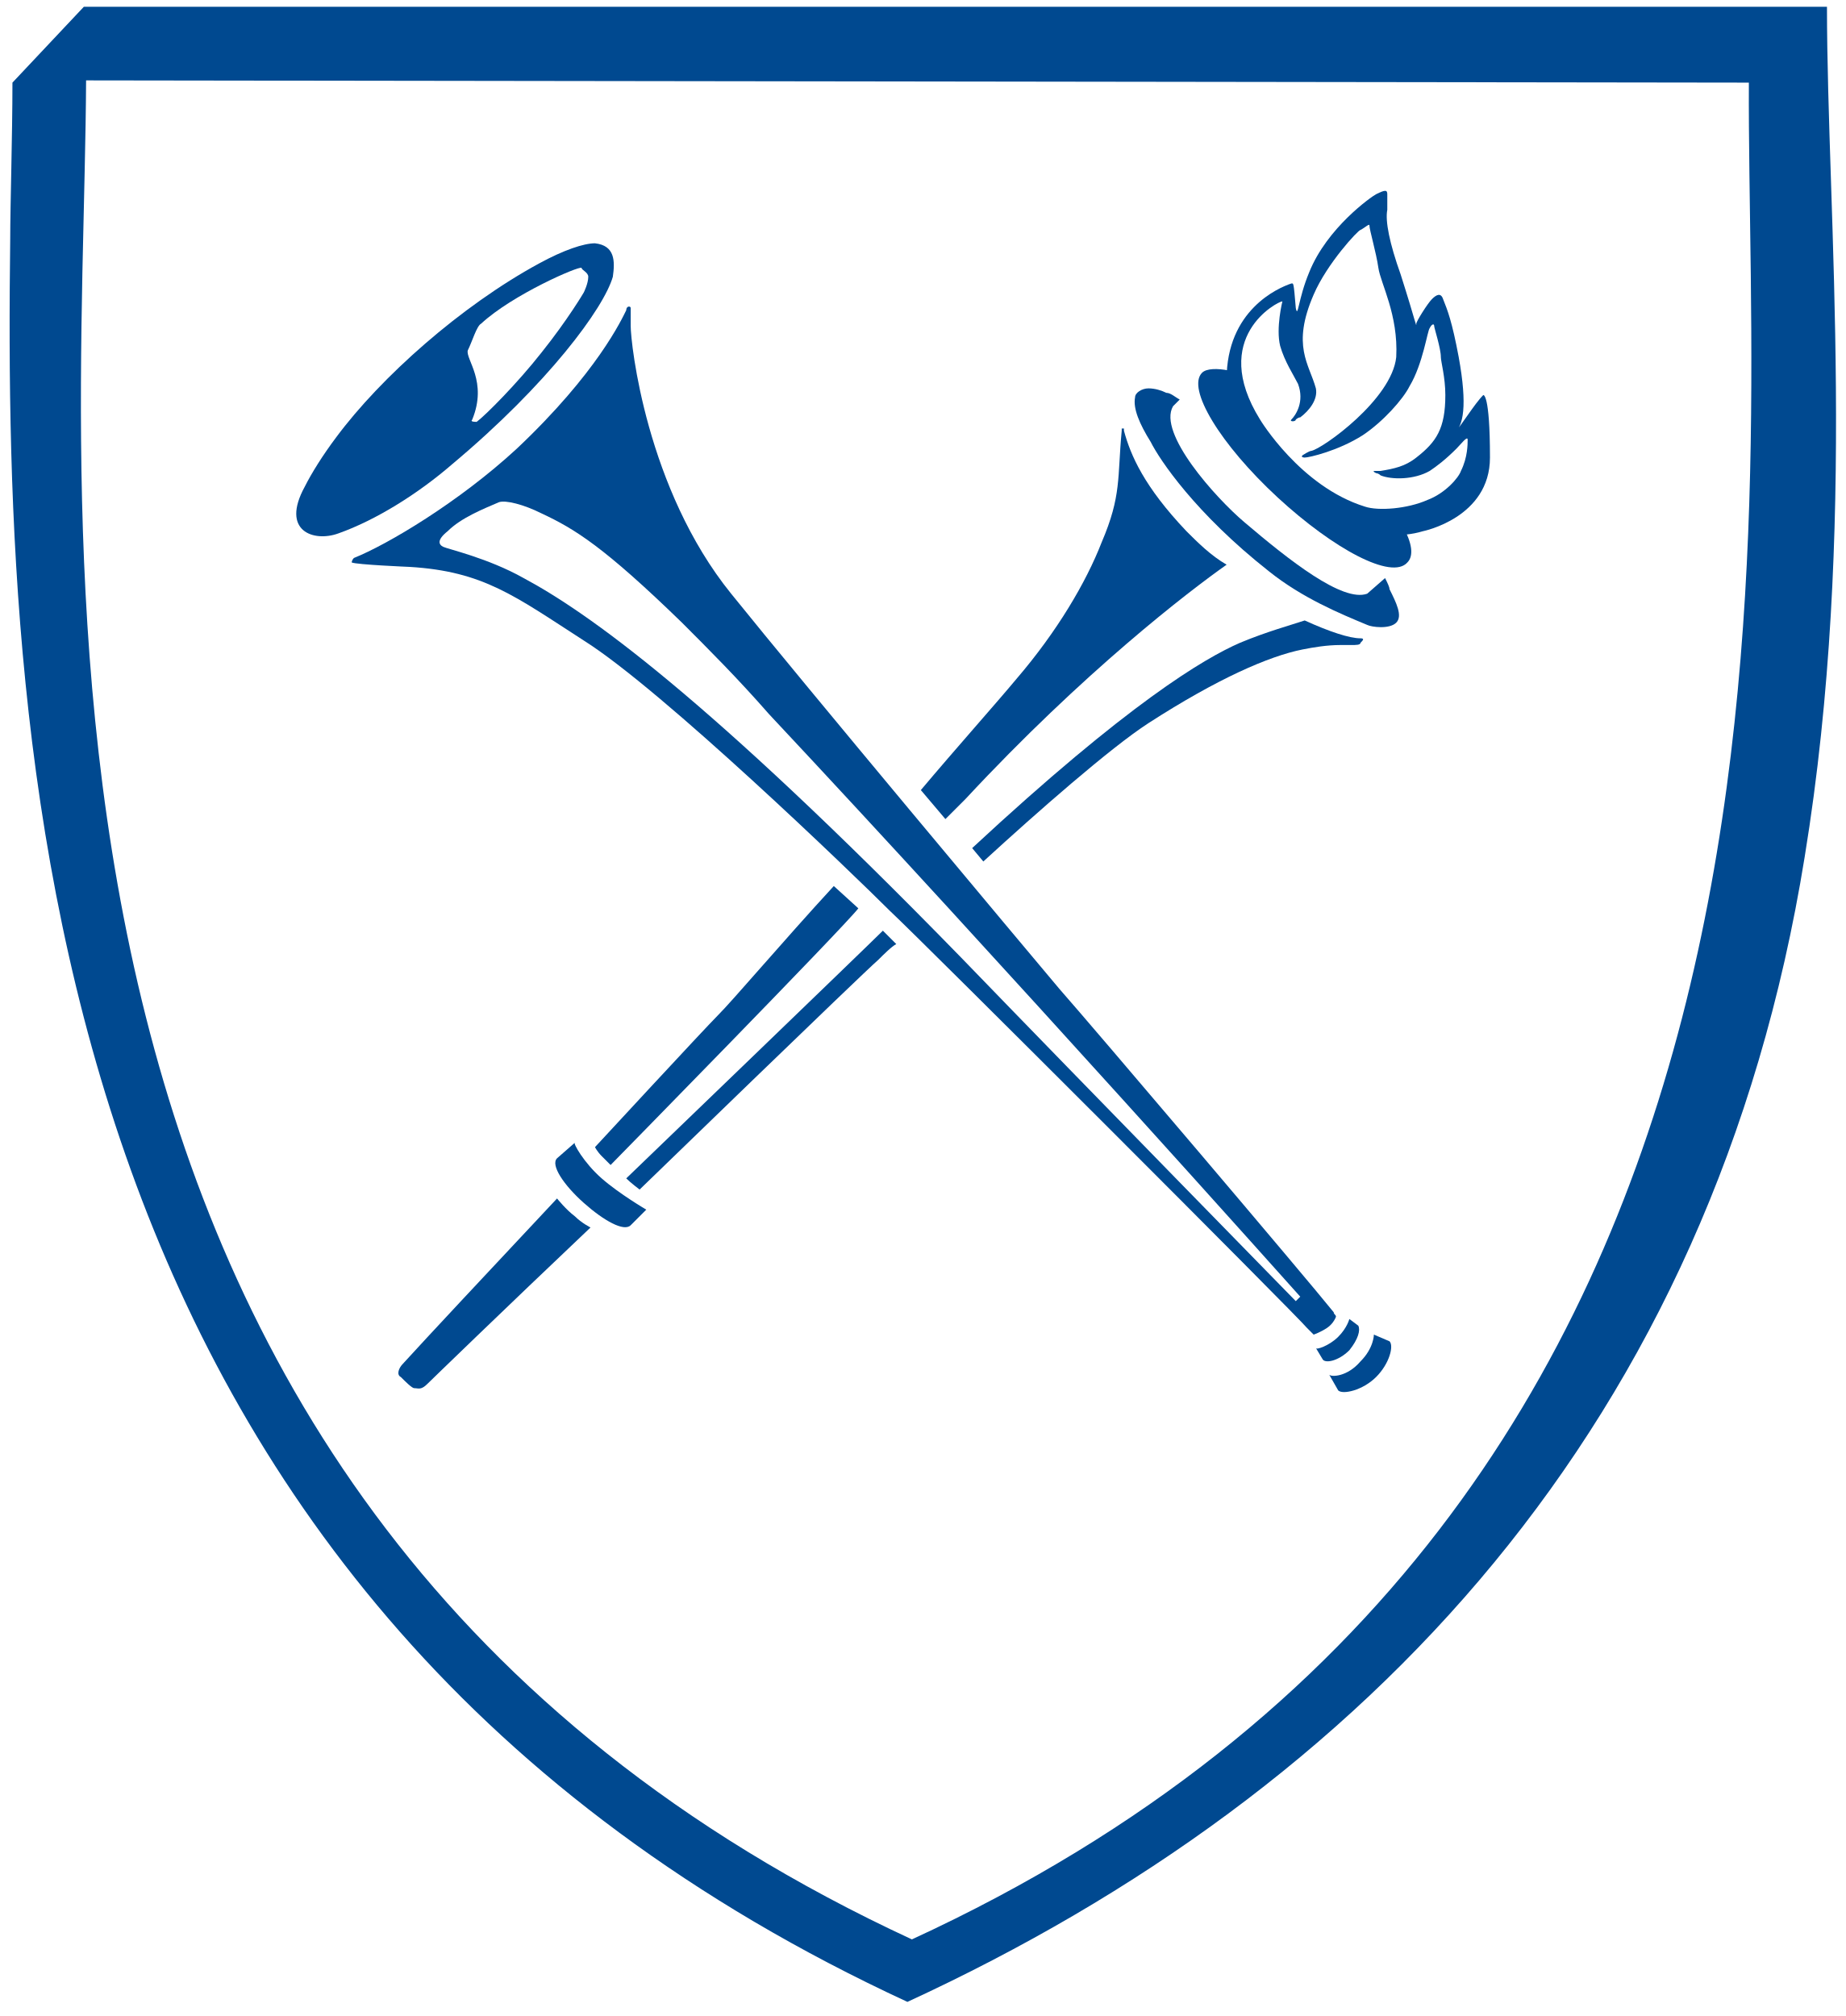
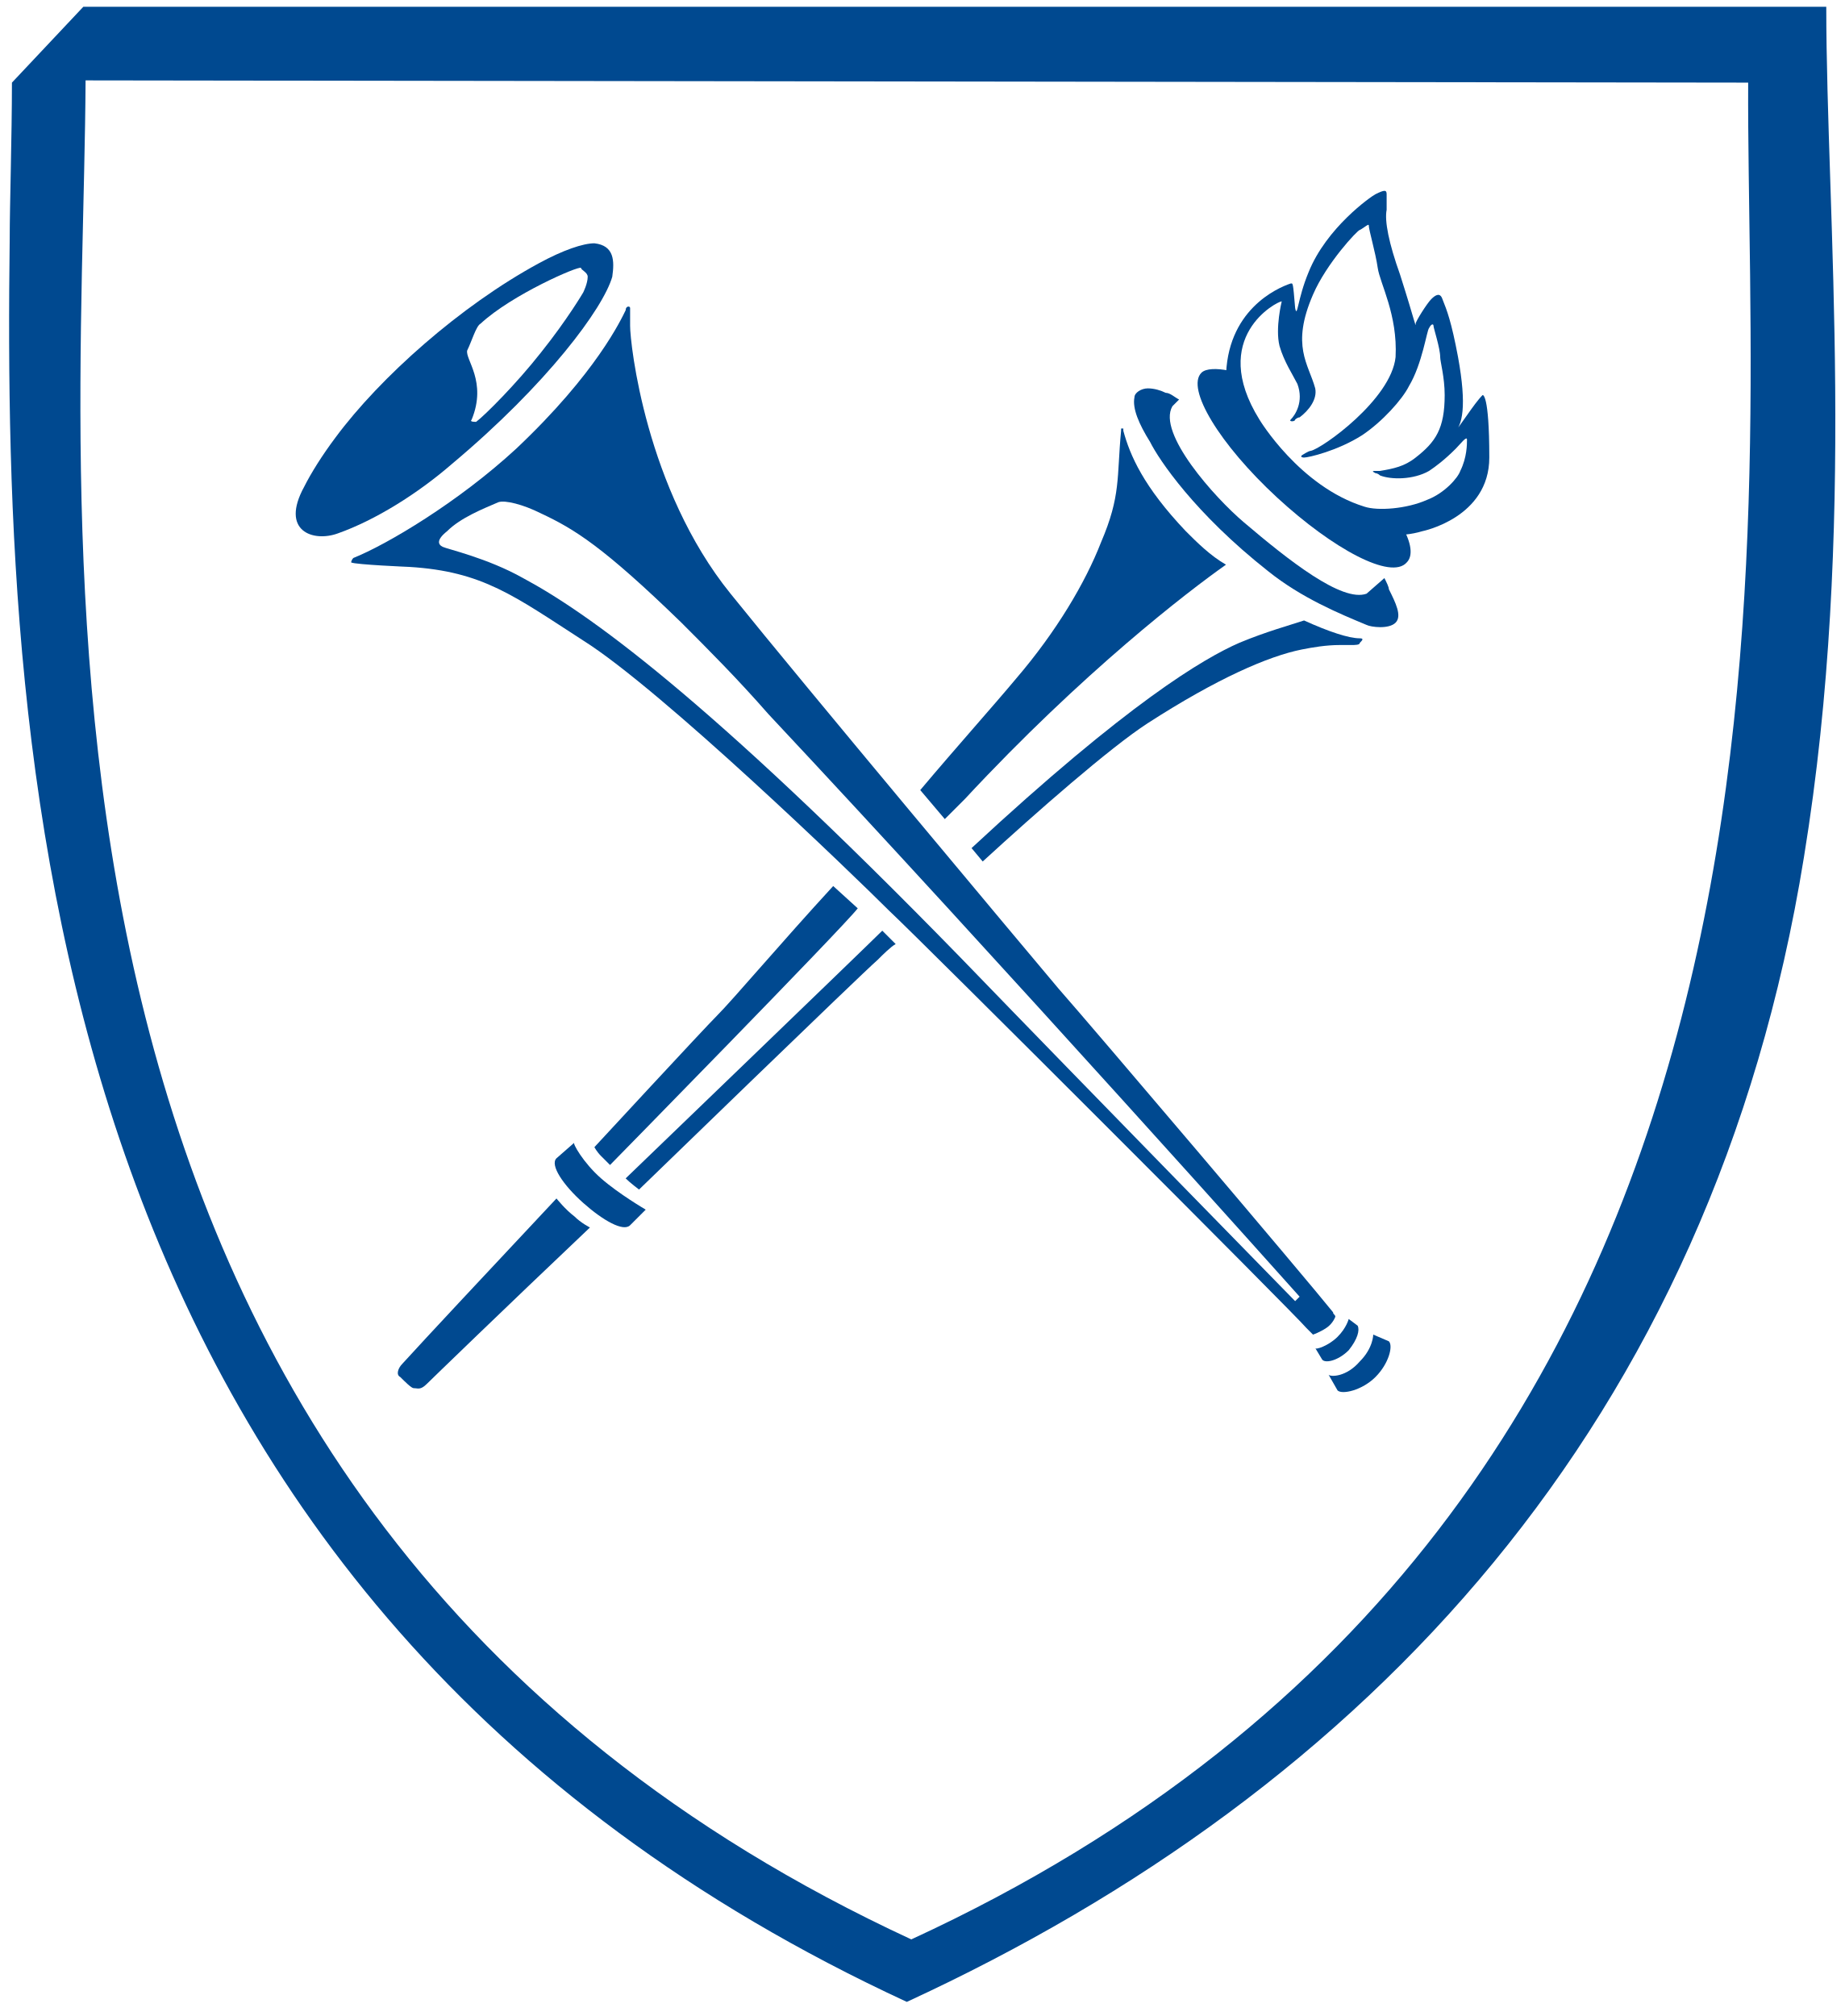
- <svg xmlns="http://www.w3.org/2000/svg" width="79.68" height="87.04" viewBox="0 0 95 104" fill="none">
+ <svg xmlns="http://www.w3.org/2000/svg" width="78.883" height="86.217" viewBox="0 0 95 104" fill="none">
  <path d="M46.936 100.048C-1.533 77.599 4.223 27.518 4.338 4.147L90.109 4.262C89.993 27.633 95.404 77.714 46.936 100.048ZM4.223 0.348L0.539 4.262C0.539 7.025 0.424 10.594 0.424 12.321C0.079 39.837 1.921 82.549 46.705 103.272C70.422 92.335 88.266 73.454 92.987 44.212C95.75 27.288 94.138 11.17 94.138 0.348L4.223 0.348Z" fill="#004990" />
  <path d="M28.631 61.826C25.177 65.51 21.838 69.079 20.687 70.346C20.456 70.576 20.341 70.921 20.572 71.036C20.802 71.266 21.147 71.612 21.262 71.612C21.493 71.612 21.608 71.727 21.953 71.382C22.068 71.266 25.867 67.582 30.358 63.323C30.358 63.323 29.897 63.093 29.552 62.747C29.091 62.402 28.631 61.826 28.631 61.826Z" fill="#004990" />
  <path d="M30.933 60.79C31.854 61.596 33.235 62.402 33.235 62.402L32.429 63.208C32.084 63.553 31.048 62.977 30.012 62.056C28.976 61.135 28.285 60.099 28.63 59.754L29.551 58.948C29.436 58.948 30.012 59.984 30.933 60.79Z" fill="#004990" />
  <path d="M70.076 70.23C70.767 69.54 70.767 68.849 70.767 68.849L71.573 69.194C71.803 69.424 71.573 70.346 70.882 71.036C70.192 71.727 69.156 71.957 68.925 71.727L68.465 70.921C68.58 71.036 69.386 71.036 70.076 70.23Z" fill="#004990" />
  <path d="M68.925 68.964C69.386 68.504 69.501 68.043 69.501 68.043L69.962 68.388C70.077 68.619 69.962 69.079 69.501 69.655C68.925 70.23 68.235 70.346 68.119 70.115L67.774 69.54C67.774 69.655 68.465 69.424 68.925 68.964Z" fill="#004990" />
  <path d="M71.343 29.821L70.422 30.627C69.155 31.087 66.392 28.9 64.09 26.942C62.593 25.676 59.6 22.337 60.406 20.956L60.751 20.61C60.521 20.495 60.29 20.265 60.06 20.265C59.83 20.15 59.484 20.035 59.139 20.035C58.794 20.035 58.448 20.265 58.448 20.495C58.333 21.071 58.679 21.877 59.254 22.798C59.715 23.719 61.557 26.482 65.356 29.475C67.083 30.857 69.04 31.663 70.422 32.238C70.652 32.353 71.573 32.469 71.918 32.123C72.264 31.778 71.918 31.087 71.573 30.396C71.573 30.281 71.458 30.051 71.343 29.821Z" fill="#004990" />
  <path d="M32.43 15.89C32.43 16.12 32.43 16.466 32.43 16.811C32.43 17.732 33.236 25.215 37.611 30.626C41.41 35.347 52.693 48.817 54.535 51.004C56.261 52.961 67.314 65.971 68.695 67.698C68.695 67.813 68.81 67.813 68.81 67.928C68.81 67.928 68.695 68.273 68.35 68.503C68.004 68.734 67.659 68.849 67.659 68.849L67.314 68.503C66.853 67.928 47.627 48.701 45.785 46.974C43.943 45.133 34.042 35.577 30.012 33.044C26.443 30.741 24.832 29.475 21.032 29.245C21.032 29.245 18.269 29.13 18.039 29.015C18.039 29.015 18.039 28.899 18.154 28.784C19.881 28.094 23.565 25.906 26.558 23.143C30.703 19.229 31.97 16.466 32.2 16.005C32.2 15.775 32.43 15.775 32.43 15.89ZM35.078 32.123C31.049 28.209 29.552 27.288 27.825 26.482C26.904 26.021 25.983 25.791 25.637 25.906C24.832 26.252 23.68 26.712 22.989 27.403C22.414 27.863 22.529 28.094 22.759 28.209C22.989 28.324 25.062 28.784 26.904 29.82C30.128 31.547 36.229 35.807 49.469 49.392C56.146 56.3 66.738 67.122 66.738 67.122L66.968 66.892C66.968 66.892 51.541 49.623 39.568 36.843C37.956 35.001 36.459 33.505 35.078 32.123Z" fill="#004990" />
  <path d="M23.22 23.949C21.493 25.446 19.305 26.827 17.348 27.518C16.082 27.979 14.355 27.403 15.621 25.1C15.967 24.41 16.542 23.488 17.233 22.567C19.536 19.459 23.68 15.775 27.71 13.588C28.976 12.897 30.012 12.551 30.588 12.551C31.624 12.666 31.624 13.472 31.509 14.278C31.048 15.89 28.17 19.804 23.22 23.949ZM24.486 21.762C24.947 21.416 26.558 19.804 27.825 18.193C29.206 16.466 30.012 15.084 30.012 15.084C30.012 15.084 30.242 14.624 30.242 14.278C30.242 14.048 29.897 13.933 29.897 13.818C29.782 13.703 26.328 15.199 24.716 16.696C24.486 16.811 24.256 17.617 24.026 18.078C23.91 18.538 25.062 19.689 24.256 21.646C24.141 21.762 24.371 21.762 24.486 21.762Z" fill="#004990" />
  <path d="M45.439 48.011C44.633 48.817 32.2 60.79 32.2 60.79C32.43 61.02 32.89 61.366 32.89 61.366C32.89 61.366 44.288 50.313 45.209 49.508C45.439 49.277 45.9 48.817 46.13 48.702L45.439 48.011Z" fill="#004990" />
  <path d="M69.04 33.275C69.271 33.275 69.386 33.275 69.616 33.275C69.846 33.275 70.076 33.275 70.076 33.16C70.192 33.044 70.307 32.929 70.076 32.929C69.501 32.929 68.465 32.584 67.198 32.008C66.508 32.238 65.241 32.584 63.86 33.16C62.018 33.965 58.103 36.268 50.044 43.751L50.62 44.442C53.383 41.909 57.182 38.57 59.139 37.304C62.708 35.002 65.356 33.85 67.083 33.505C67.659 33.39 68.35 33.275 69.04 33.275Z" fill="#004990" />
  <path d="M61.097 27.403C58.91 25.1 58.219 23.489 57.874 22.222V22.107H57.759V22.222C57.528 24.64 57.759 25.561 56.723 27.979C55.917 30.051 54.42 32.584 52.348 35.001C51.196 36.383 49.239 38.57 47.397 40.758L48.664 42.254C48.779 42.139 49.239 41.679 49.7 41.218C55.801 34.656 61.212 30.511 63.17 29.13C62.364 28.669 61.673 27.979 61.097 27.403Z" fill="#004990" />
  <path d="M42.907 45.708C40.259 48.586 37.726 51.58 36.92 52.386C36.229 53.076 30.588 59.178 30.588 59.178C30.588 59.178 30.703 59.408 30.933 59.639C31.164 59.869 31.394 60.099 31.394 60.099C31.394 60.099 43.367 47.896 44.173 46.859L42.907 45.708Z" fill="#004990" />
  <path d="M63.284 19.344C63.284 19.229 63.284 19.114 63.284 19.114C62.709 18.999 62.133 18.999 61.903 19.229C61.097 20.035 62.824 22.913 65.817 25.676C68.695 28.324 71.688 29.936 72.494 29.015C72.84 28.669 72.725 27.979 72.264 27.173C68.12 27.633 63.284 21.992 63.284 19.344Z" fill="#004990" />
  <path d="M76.409 20.38C75.948 20.84 75.257 21.992 74.912 22.337C75.373 21.992 75.603 20.956 75.142 18.423C74.797 16.581 74.567 16.005 74.336 15.43C74.221 15.084 73.991 15.199 73.761 15.43C73.531 15.66 72.955 16.581 72.955 16.696C72.955 16.926 72.955 16.696 72.149 14.163C71.573 12.551 71.343 11.4 71.458 10.824C71.458 10.479 71.458 10.249 71.458 10.018C71.458 9.788 71.343 9.788 70.883 10.018C70.652 10.134 68.35 11.745 67.429 14.048C66.853 15.43 66.853 16.466 66.738 15.89C66.623 14.508 66.623 14.624 66.508 14.624C65.817 14.854 63.169 16.005 63.169 19.574C63.169 22.567 68.695 28.784 73.3 27.403C73.3 27.403 76.754 26.712 76.754 23.604C76.754 20.265 76.409 20.38 76.409 20.38ZM75.257 24.294C75.142 24.64 74.452 25.446 73.531 25.791C72.494 26.252 70.998 26.367 70.307 26.136C66.968 25.1 64.896 21.646 64.896 21.646C62.248 17.387 65.817 15.545 66.047 15.545C66.047 15.545 65.702 16.926 65.932 17.847C66.162 18.653 66.623 19.344 66.853 19.804C67.198 20.725 66.738 21.416 66.508 21.646C66.393 21.762 66.738 21.762 66.738 21.646C66.738 21.646 66.853 21.531 66.968 21.531C67.429 21.186 67.889 20.61 67.774 20.035C67.429 18.768 66.508 17.847 67.659 15.199C68.35 13.588 69.962 11.861 70.077 11.861C70.307 11.745 70.537 11.515 70.537 11.63C70.537 11.861 70.883 13.012 70.998 13.818C71.113 14.624 72.034 16.235 71.919 18.423C71.689 20.61 68.12 23.143 67.544 23.258C67.429 23.258 67.083 23.488 67.083 23.488C66.968 23.604 67.198 23.604 67.198 23.604C67.429 23.604 68.925 23.258 70.192 22.452C71.228 21.762 72.264 20.61 72.609 19.919C73.3 18.768 73.531 17.041 73.646 16.926C73.761 16.696 73.876 16.696 73.876 16.811C73.876 16.926 74.221 17.962 74.221 18.423C74.221 18.653 74.452 19.459 74.452 20.38C74.452 22.107 73.991 22.798 72.955 23.604C72.379 24.064 71.804 24.179 71.113 24.294H70.883C70.767 24.294 70.652 24.294 70.883 24.41C70.883 24.41 70.998 24.41 71.113 24.525C71.689 24.755 72.84 24.755 73.646 24.294C73.991 24.064 74.452 23.719 75.027 23.143C75.257 22.913 75.603 22.452 75.603 22.683C75.603 22.913 75.603 23.604 75.257 24.294Z" fill="#004990" />
</svg>
